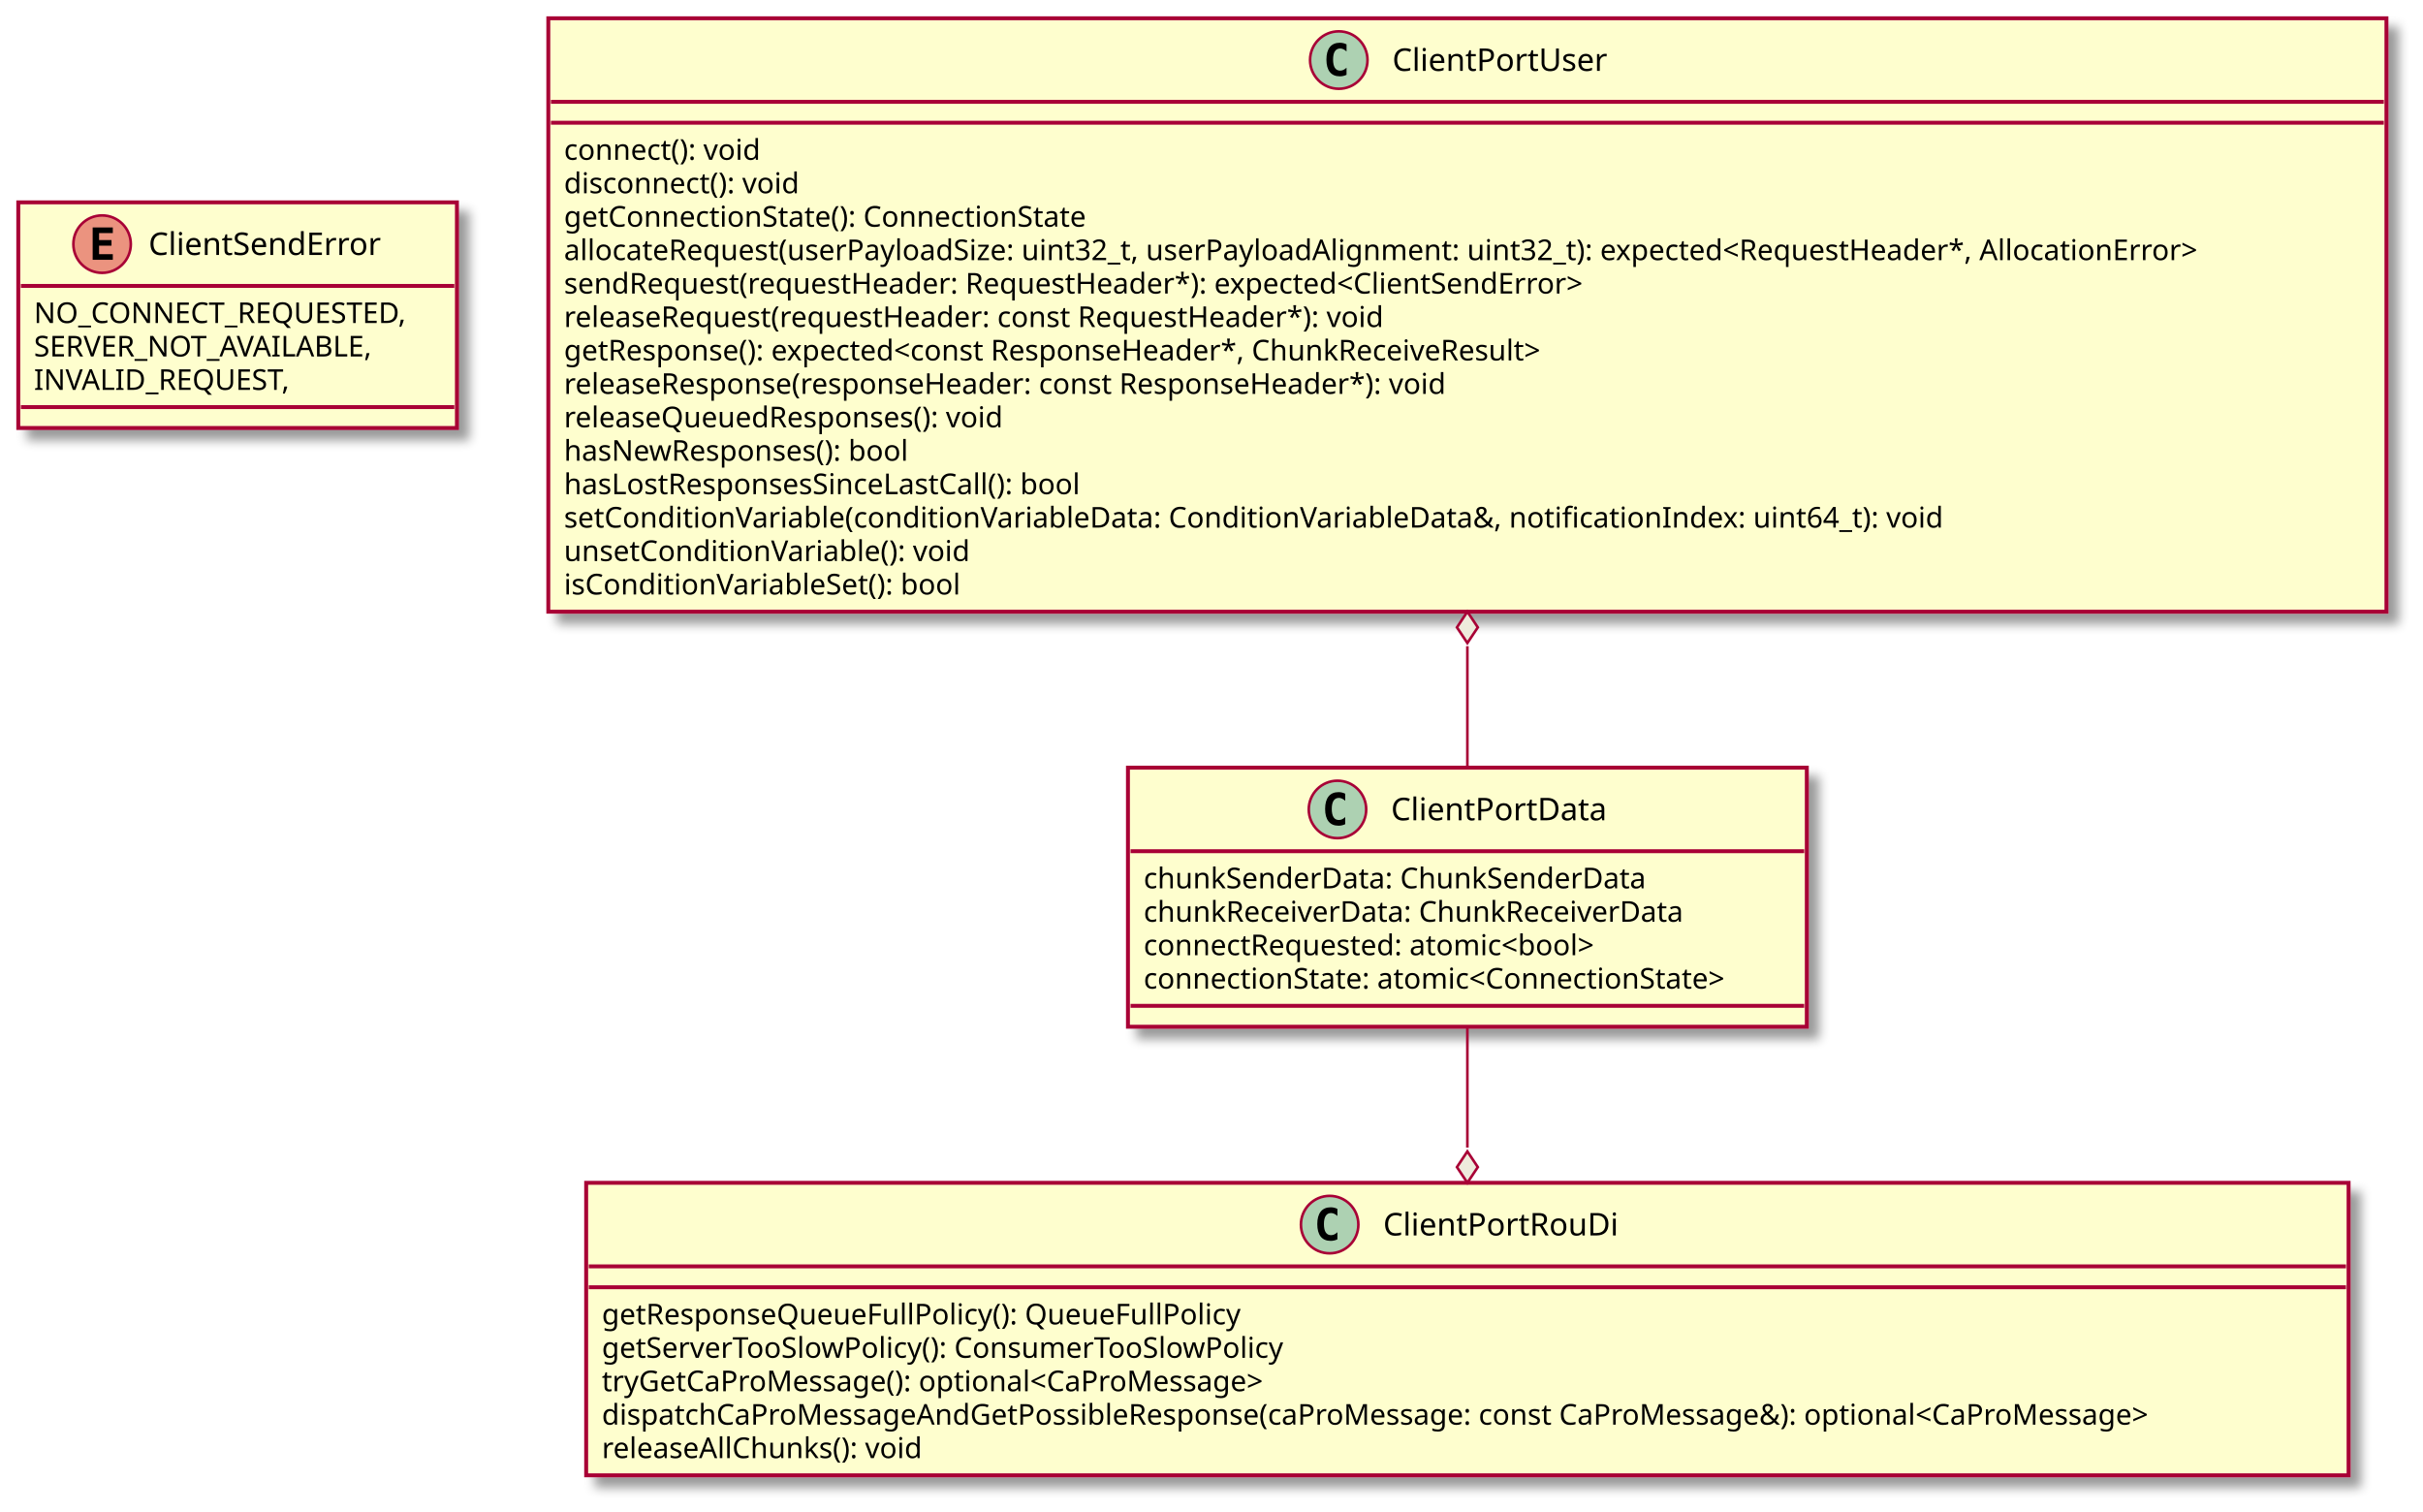
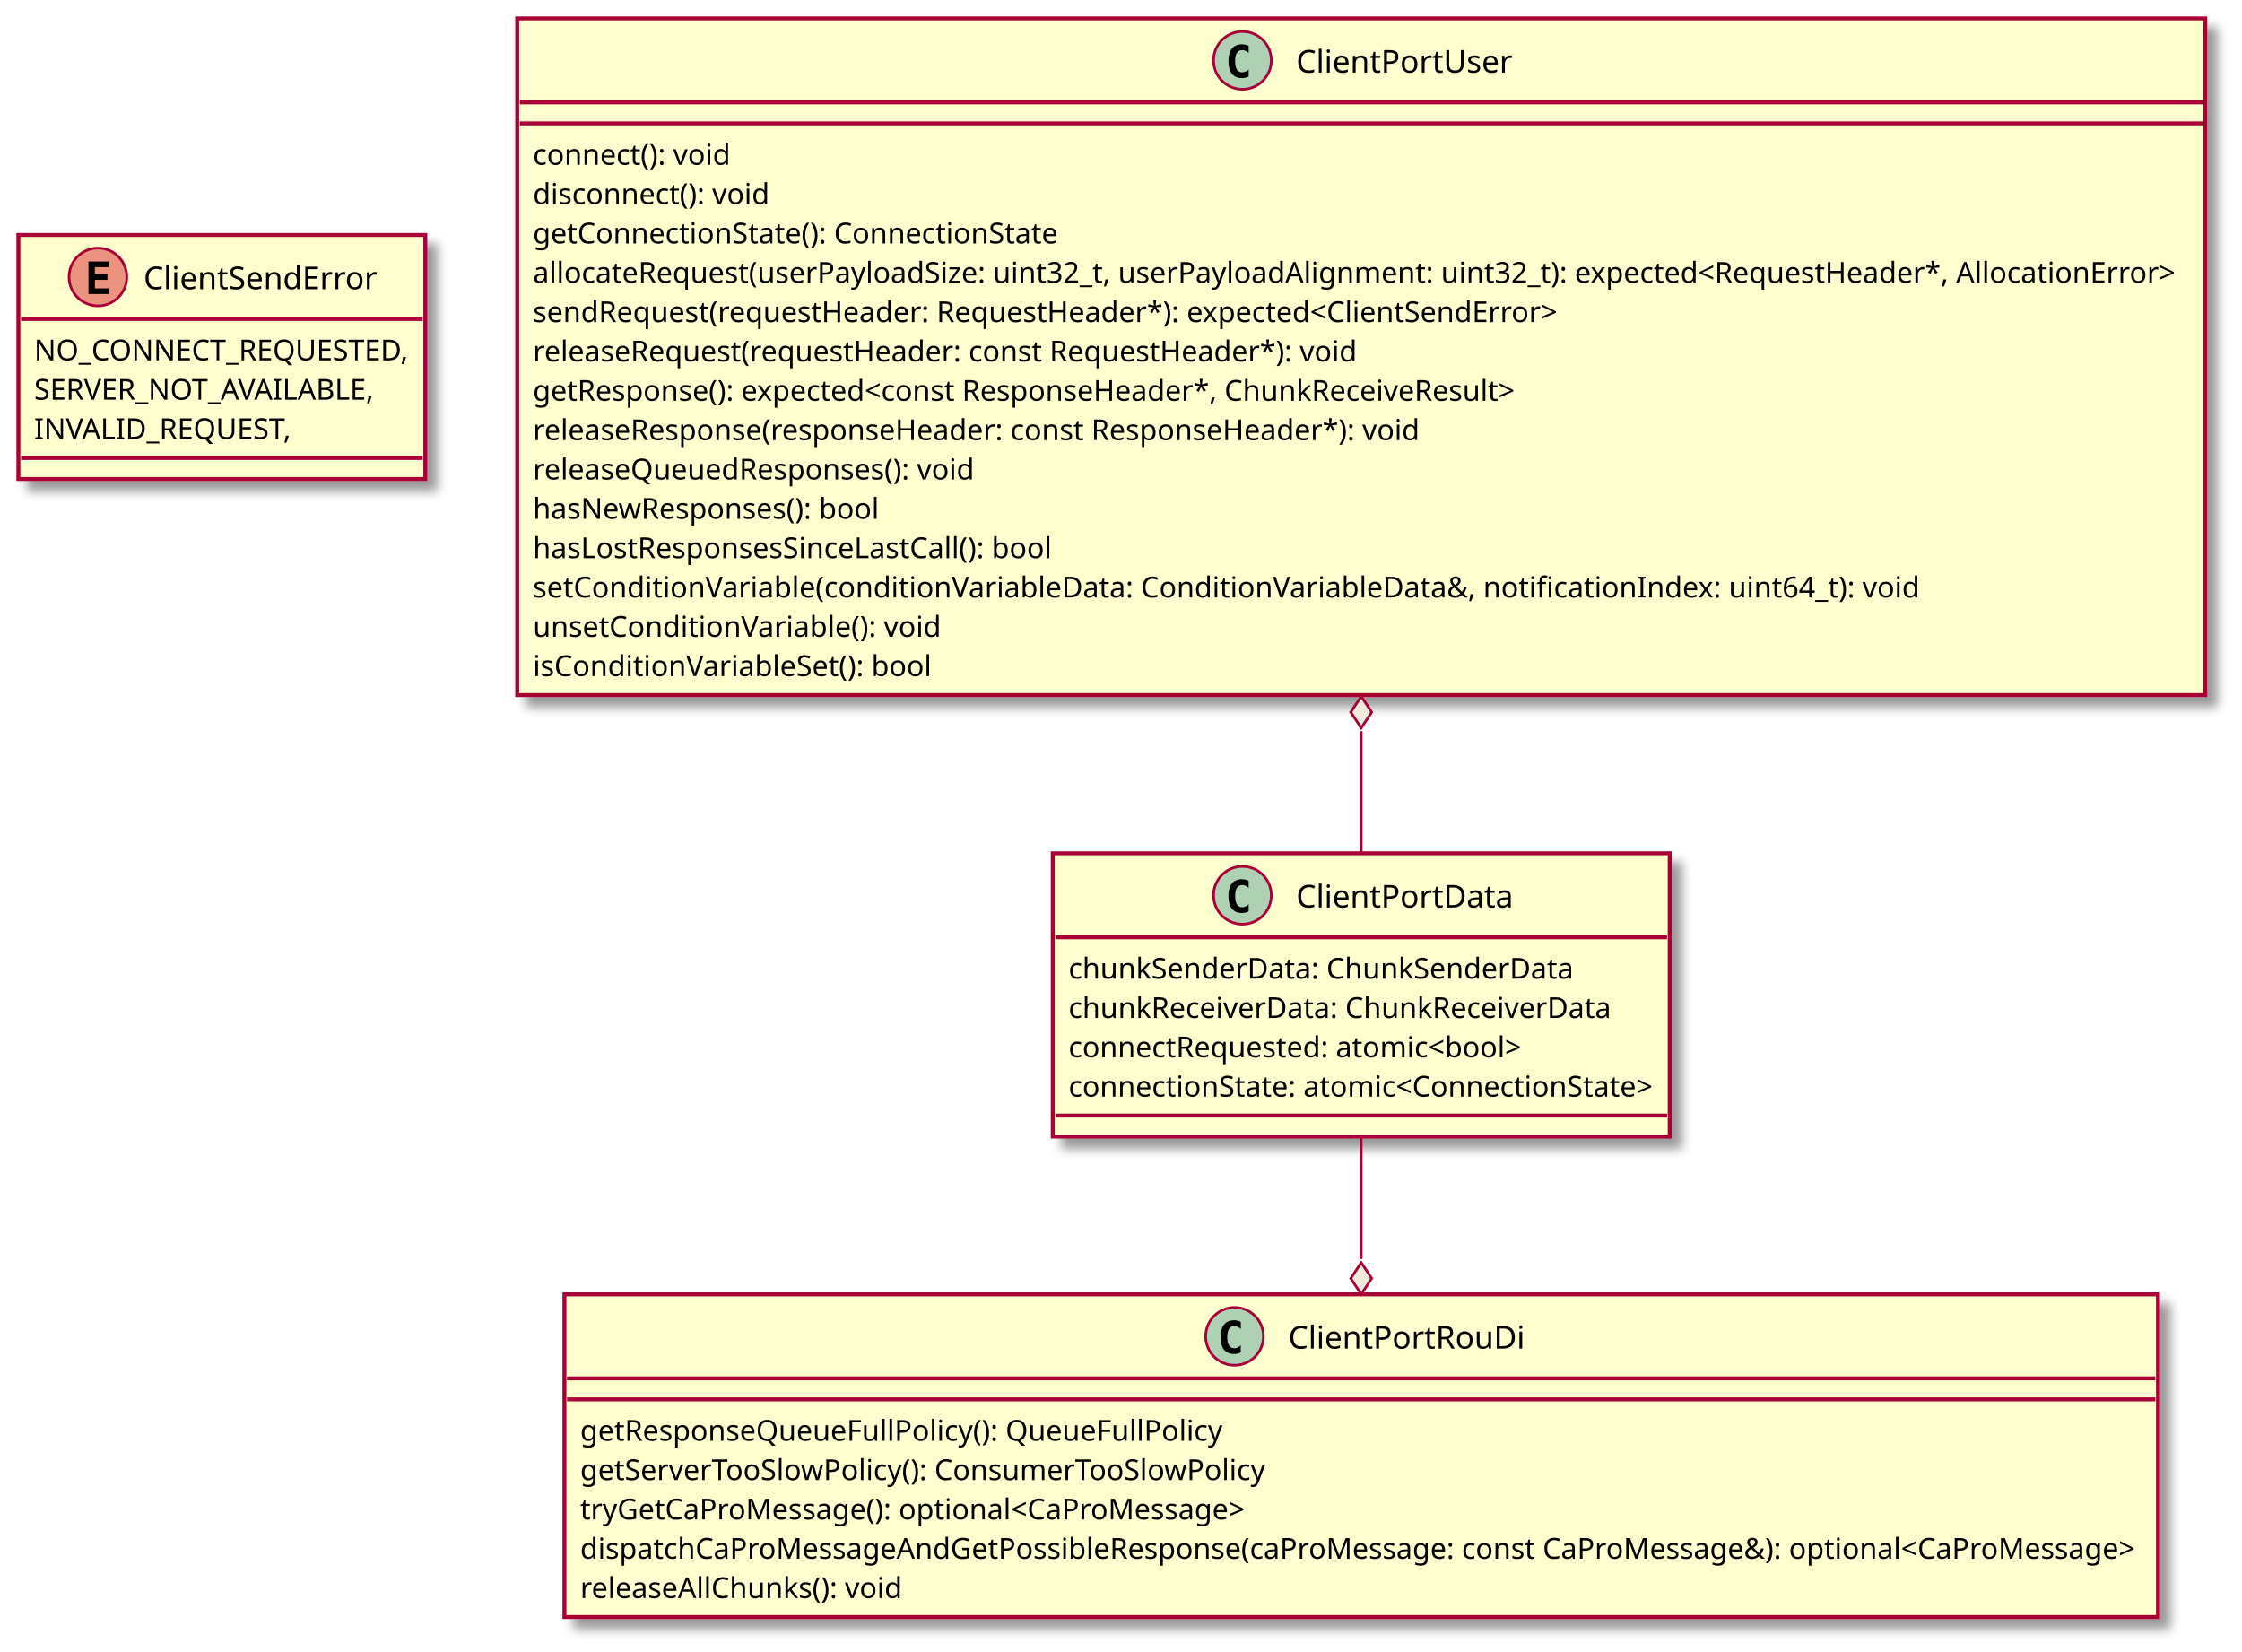
- <svg xmlns="http://www.w3.org/2000/svg" contentScriptType="application/ecmascript" contentStyleType="text/css" height="579px" preserveAspectRatio="none" style="width:928px;height:579px;background:#EEEBDC;" version="1.1" viewBox="0 0 928 579" width="928px" zoomAndPan="magnify">
+ <svg xmlns="http://www.w3.org/2000/svg" contentScriptType="application/ecmascript" contentStyleType="text/css" height="629px" preserveAspectRatio="none" style="width:854px;height:629px;background:#EEEBDC;" version="1.1" viewBox="0 0 854 629" width="854px" zoomAndPan="magnify">
  <defs>
    <filter height="300%" id="f1dxydwd98eslq" width="300%" x="-1" y="-1">
      <feGaussianBlur result="blurOut" stdDeviation="2.0" />
      <feColorMatrix in="blurOut" result="blurOut2" type="matrix" values="0 0 0 0 0 0 0 0 0 0 0 0 0 0 0 0 0 0 .4 0" />
      <feOffset dx="4.0" dy="4.0" in="blurOut2" result="blurOut3" />
      <feBlend in="SourceGraphic" in2="blurOut3" mode="normal" />
    </filter>
  </defs>
  <g>
-     <rect codeLine="2" fill="#FEFECE" filter="url(#f1dxydwd98eslq)" height="86.414" id="ClientSendError" style="stroke:#A80036;stroke-width:1.5;" width="168" x="7" y="77.5" />
-     <ellipse cx="39.1" cy="93.5" fill="#EB937F" rx="11" ry="11" style="stroke:#A80036;stroke-width:1.0;" />
-     <path d="M43.209,99.5 L35.491,99.5 L35.491,87.109 L43.209,87.109 L43.209,89.266 L37.944,89.266 L37.944,91.938 L42.709,91.938 L42.709,94.094 L37.944,94.094 L37.944,97.344 L43.209,97.344 L43.209,99.5 Z " fill="#000000" />
-     <text fill="#000000" font-family="sans-serif" font-size="12" lengthAdjust="spacing" textLength="98" x="56.9" y="97.654">ClientSendError</text>
-     <line style="stroke:#A80036;stroke-width:1.5;" x1="8" x2="174" y1="109.5" y2="109.5" />
-     <text fill="#000000" font-family="sans-serif" font-size="11" lengthAdjust="spacing" textLength="156" x="13" y="123.71">NO_CONNECT_REQUESTED,</text>
-     <text fill="#000000" font-family="sans-serif" font-size="11" lengthAdjust="spacing" textLength="141" x="13" y="136.515">SERVER_NOT_AVAILABLE,</text>
-     <text fill="#000000" font-family="sans-serif" font-size="11" lengthAdjust="spacing" textLength="105" x="13" y="149.32">INVALID_REQUEST,</text>
-     <line style="stroke:#A80036;stroke-width:1.5;" x1="8" x2="174" y1="155.914" y2="155.914" />
-     <rect codeLine="8" fill="#FEFECE" filter="url(#f1dxydwd98eslq)" height="99.219" id="ClientPortData" style="stroke:#A80036;stroke-width:1.5;" width="260" x="432" y="294" />
-     <ellipse cx="512.25" cy="310" fill="#ADD1B2" rx="11" ry="11" style="stroke:#A80036;stroke-width:1.0;" />
-     <path d="M515.219,315.641 Q514.641,315.938 514,316.078 Q513.359,316.234 512.656,316.234 Q510.156,316.234 508.828,314.594 Q507.516,312.938 507.516,309.812 Q507.516,306.688 508.828,305.031 Q510.156,303.375 512.656,303.375 Q513.359,303.375 514,303.531 Q514.656,303.688 515.219,303.984 L515.219,306.703 Q514.594,306.125 514,305.859 Q513.406,305.578 512.781,305.578 Q511.438,305.578 510.75,306.656 Q510.062,307.719 510.062,309.812 Q510.062,311.906 510.75,312.984 Q511.438,314.047 512.781,314.047 Q513.406,314.047 514,313.781 Q514.594,313.5 515.219,312.922 L515.219,315.641 Z " fill="#000000" />
-     <text fill="#000000" font-family="sans-serif" font-size="12" lengthAdjust="spacing" textLength="91" x="532.75" y="314.154">ClientPortData</text>
-     <line style="stroke:#A80036;stroke-width:1.5;" x1="433" x2="691" y1="326" y2="326" />
-     <text fill="#000000" font-family="sans-serif" font-size="11" lengthAdjust="spacing" textLength="210" x="438" y="340.21">chunkSenderData: ChunkSenderData</text>
-     <text fill="#000000" font-family="sans-serif" font-size="11" lengthAdjust="spacing" textLength="224" x="438" y="353.015">chunkReceiverData: ChunkReceiverData</text>
-     <text fill="#000000" font-family="sans-serif" font-size="11" lengthAdjust="spacing" textLength="192" x="438" y="365.82">connectRequested: atomic&lt;bool&gt;</text>
-     <text fill="#000000" font-family="sans-serif" font-size="11" lengthAdjust="spacing" textLength="248" x="438" y="378.625">connectionState: atomic&lt;ConnectionState&gt;</text>
-     <line style="stroke:#A80036;stroke-width:1.5;" x1="433" x2="691" y1="385.219" y2="385.219" />
-     <rect codeLine="15" fill="#FEFECE" filter="url(#f1dxydwd98eslq)" height="227.266" id="ClientPortUser" style="stroke:#A80036;stroke-width:1.5;" width="704" x="210" y="7" />
-     <ellipse cx="512.75" cy="23" fill="#ADD1B2" rx="11" ry="11" style="stroke:#A80036;stroke-width:1.0;" />
-     <path d="M515.719,28.641 Q515.141,28.938 514.5,29.078 Q513.859,29.234 513.156,29.234 Q510.656,29.234 509.328,27.594 Q508.016,25.938 508.016,22.812 Q508.016,19.688 509.328,18.031 Q510.656,16.375 513.156,16.375 Q513.859,16.375 514.5,16.531 Q515.156,16.688 515.719,16.984 L515.719,19.703 Q515.094,19.125 514.5,18.859 Q513.906,18.578 513.281,18.578 Q511.938,18.578 511.25,19.656 Q510.562,20.719 510.562,22.812 Q510.562,24.906 511.25,25.984 Q511.938,27.047 513.281,27.047 Q513.906,27.047 514.5,26.781 Q515.094,26.5 515.719,25.922 L515.719,28.641 Z " fill="#000000" />
-     <text fill="#000000" font-family="sans-serif" font-size="12" lengthAdjust="spacing" textLength="90" x="533.25" y="27.154">ClientPortUser</text>
-     <line style="stroke:#A80036;stroke-width:1.5;" x1="211" x2="913" y1="39" y2="39" />
-     <line style="stroke:#A80036;stroke-width:1.5;" x1="211" x2="913" y1="47" y2="47" />
-     <text fill="#000000" font-family="sans-serif" font-size="11" lengthAdjust="spacing" textLength="83" x="216" y="61.21">connect(): void</text>
-     <text fill="#000000" font-family="sans-serif" font-size="11" lengthAdjust="spacing" textLength="100" x="216" y="74.015">disconnect(): void</text>
-     <text fill="#000000" font-family="sans-serif" font-size="11" lengthAdjust="spacing" textLength="220" x="216" y="86.82">getConnectionState(): ConnectionState</text>
-     <text fill="#000000" font-family="sans-serif" font-size="11" lengthAdjust="spacing" textLength="692" x="216" y="99.624">allocateRequest(userPayloadSize: uint32_t, userPayloadAlignment: uint32_t): expected&lt;RequestHeader*, AllocationError&gt;</text>
-     <text fill="#000000" font-family="sans-serif" font-size="11" lengthAdjust="spacing" textLength="435" x="216" y="112.429">sendRequest(requestHeader: RequestHeader*): expected&lt;ClientSendError&gt;</text>
-     <text fill="#000000" font-family="sans-serif" font-size="11" lengthAdjust="spacing" textLength="349" x="216" y="125.234">releaseRequest(requestHeader: const RequestHeader*): void</text>
-     <text fill="#000000" font-family="sans-serif" font-size="11" lengthAdjust="spacing" textLength="418" x="216" y="138.039">getResponse(): expected&lt;const ResponseHeader*, ChunkReceiveResult&gt;</text>
-     <text fill="#000000" font-family="sans-serif" font-size="11" lengthAdjust="spacing" textLength="379" x="216" y="150.843">releaseResponse(responseHeader: const ResponseHeader*): void</text>
-     <text fill="#000000" font-family="sans-serif" font-size="11" lengthAdjust="spacing" textLength="189" x="216" y="163.648">releaseQueuedResponses(): void</text>
-     <text fill="#000000" font-family="sans-serif" font-size="11" lengthAdjust="spacing" textLength="148" x="216" y="176.453">hasNewResponses(): bool</text>
-     <text fill="#000000" font-family="sans-serif" font-size="11" lengthAdjust="spacing" textLength="224" x="216" y="189.257">hasLostResponsesSinceLastCall(): bool</text>
-     <text fill="#000000" font-family="sans-serif" font-size="11" lengthAdjust="spacing" textLength="575" x="216" y="202.062">setConditionVariable(conditionVariableData: ConditionVariableData&amp;, notificationIndex: uint64_t): void</text>
-     <text fill="#000000" font-family="sans-serif" font-size="11" lengthAdjust="spacing" textLength="170" x="216" y="214.867">unsetConditionVariable(): void</text>
-     <text fill="#000000" font-family="sans-serif" font-size="11" lengthAdjust="spacing" textLength="168" x="216" y="227.671">isConditionVariableSet(): bool</text>
-     <rect codeLine="32" fill="#FEFECE" filter="url(#f1dxydwd98eslq)" height="112.023" id="ClientPortRouDi" style="stroke:#A80036;stroke-width:1.5;" width="675" x="224.5" y="453" />
-     <ellipse cx="509.25" cy="469" fill="#ADD1B2" rx="11" ry="11" style="stroke:#A80036;stroke-width:1.0;" />
-     <path d="M512.219,474.641 Q511.641,474.938 511,475.078 Q510.359,475.234 509.656,475.234 Q507.156,475.234 505.828,473.594 Q504.516,471.938 504.516,468.812 Q504.516,465.688 505.828,464.031 Q507.156,462.375 509.656,462.375 Q510.359,462.375 511,462.531 Q511.656,462.688 512.219,462.984 L512.219,465.703 Q511.594,465.125 511,464.859 Q510.406,464.578 509.781,464.578 Q508.438,464.578 507.75,465.656 Q507.062,466.719 507.062,468.812 Q507.062,470.906 507.75,471.984 Q508.438,473.047 509.781,473.047 Q510.406,473.047 511,472.781 Q511.594,472.5 512.219,471.922 L512.219,474.641 Z " fill="#000000" />
-     <text fill="#000000" font-family="sans-serif" font-size="12" lengthAdjust="spacing" textLength="97" x="529.75" y="473.154">ClientPortRouDi</text>
-     <line style="stroke:#A80036;stroke-width:1.5;" x1="225.5" x2="898.5" y1="485" y2="485" />
-     <line style="stroke:#A80036;stroke-width:1.5;" x1="225.5" x2="898.5" y1="493" y2="493" />
-     <text fill="#000000" font-family="sans-serif" font-size="11" lengthAdjust="spacing" textLength="266" x="230.5" y="507.21">getResponseQueueFullPolicy(): QueueFullPolicy</text>
-     <text fill="#000000" font-family="sans-serif" font-size="11" lengthAdjust="spacing" textLength="291" x="230.5" y="520.015">getServerTooSlowPolicy(): ConsumerTooSlowPolicy</text>
-     <text fill="#000000" font-family="sans-serif" font-size="11" lengthAdjust="spacing" textLength="284" x="230.5" y="532.82">tryGetCaProMessage(): optional&lt;CaProMessage&gt;</text>
-     <text fill="#000000" font-family="sans-serif" font-size="11" lengthAdjust="spacing" textLength="663" x="230.5" y="545.625">dispatchCaProMessageAndGetPossibleResponse(caProMessage: const CaProMessage&amp;): optional&lt;CaProMessage&gt;</text>
-     <text fill="#000000" font-family="sans-serif" font-size="11" lengthAdjust="spacing" textLength="137" x="230.5" y="558.429">releaseAllChunks(): void</text>
-     <path codeLine="40" d="M562,247.49 C562,263.89 562,279.82 562,293.81 " fill="none" id="ClientPortUser-backto-ClientPortData" style="stroke:#A80036;stroke-width:1.0;" />
-     <polygon fill="#EEEBDC" points="562,234.27,558,240.27,562,246.27,566,240.27,562,234.27" style="stroke:#A80036;stroke-width:1.0;" />
-     <path codeLine="41" d="M562,393.11 C562,407.67 562,423.92 562,439.51 " fill="none" id="ClientPortData-to-ClientPortRouDi" style="stroke:#A80036;stroke-width:1.0;" />
-     <polygon fill="#EEEBDC" points="562,452.98,566,446.98,562,440.98,558,446.98,562,452.98" style="stroke:#A80036;stroke-width:1.0;" />
+     <rect codeLine="2" fill="#FEFECE" filter="url(#f1dxydwd98eslq)" height="92.946" id="ClientSendError" style="stroke:#A80036;stroke-width:1.5;" width="155" x="7" y="89.5" />
+     <ellipse cx="37.3" cy="105.5" fill="#EB937F" rx="11" ry="11" style="stroke:#A80036;stroke-width:1.0;" />
+     <path d="M33.691,99.609 L41.409,99.609 L41.409,101.766 L36.144,101.766 L36.144,104.438 L40.909,104.438 L40.909,106.594 L36.144,106.594 L36.144,109.844 L41.409,109.844 L41.409,112 L33.691,112 L33.691,99.609 Z " fill="#000000" />
+     <text fill="#000000" font-family="sans-serif" font-size="12" lengthAdjust="spacing" textLength="89" x="54.7" y="110.156">ClientSendError</text>
+     <line style="stroke:#A80036;stroke-width:1.5;" x1="8" x2="161" y1="121.5" y2="121.5" />
+     <text fill="#000000" font-family="sans-serif" font-size="11" lengthAdjust="spacing" textLength="143" x="13" y="137.259">NO_CONNECT_REQUESTED,</text>
+     <text fill="#000000" font-family="sans-serif" font-size="11" lengthAdjust="spacing" textLength="132" x="13" y="152.241">SERVER_NOT_AVAILABLE,</text>
+     <text fill="#000000" font-family="sans-serif" font-size="11" lengthAdjust="spacing" textLength="100" x="13" y="167.223">INVALID_REQUEST,</text>
+     <line style="stroke:#A80036;stroke-width:1.5;" x1="8" x2="161" y1="174.446" y2="174.446" />
+     <rect codeLine="8" fill="#FEFECE" filter="url(#f1dxydwd98eslq)" height="107.928" id="ClientPortData" style="stroke:#A80036;stroke-width:1.5;" width="235" x="401" y="325" />
+     <ellipse cx="473.25" cy="341" fill="#ADD1B2" rx="11" ry="11" style="stroke:#A80036;stroke-width:1.0;" />
+     <path d="M473.047,347.734 Q470.562,347.734 469.234,346.094 Q467.922,344.422 467.922,341.312 Q467.922,338.188 469.234,336.531 Q470.562,334.875 473.047,334.875 Q473.766,334.875 474.422,335.031 Q475.062,335.188 475.625,335.484 L475.625,338.203 Q475.266,337.859 474.969,337.672 Q474.672,337.469 474.406,337.344 Q474.094,337.203 473.781,337.141 Q473.484,337.078 473.172,337.078 Q471.844,337.078 471.156,338.141 Q470.469,339.234 470.469,341.312 Q470.469,343.406 471.156,344.469 Q471.844,345.547 473.172,345.547 Q473.812,345.547 474.406,345.266 Q474.703,345.141 474.984,344.953 Q475.281,344.75 475.625,344.422 L475.625,347.141 Q475.047,347.438 474.406,347.594 Q473.781,347.734 473.047,347.734 Z " fill="#000000" />
+     <text fill="#000000" font-family="sans-serif" font-size="12" lengthAdjust="spacing" textLength="82" x="493.75" y="345.656">ClientPortData</text>
+     <line style="stroke:#A80036;stroke-width:1.5;" x1="402" x2="635" y1="357" y2="357" />
+     <text fill="#000000" font-family="sans-serif" font-size="11" lengthAdjust="spacing" textLength="194" x="407" y="372.759">chunkSenderData: ChunkSenderData</text>
+     <text fill="#000000" font-family="sans-serif" font-size="11" lengthAdjust="spacing" textLength="208" x="407" y="387.741">chunkReceiverData: ChunkReceiverData</text>
+     <text fill="#000000" font-family="sans-serif" font-size="11" lengthAdjust="spacing" textLength="173" x="407" y="402.723">connectRequested: atomic&lt;bool&gt;</text>
+     <text fill="#000000" font-family="sans-serif" font-size="11" lengthAdjust="spacing" textLength="223" x="407" y="417.705">connectionState: atomic&lt;ConnectionState&gt;</text>
+     <line style="stroke:#A80036;stroke-width:1.5;" x1="402" x2="635" y1="424.928" y2="424.928" />
+     <rect codeLine="15" fill="#FEFECE" filter="url(#f1dxydwd98eslq)" height="257.746" id="ClientPortUser" style="stroke:#A80036;stroke-width:1.5;" width="643" x="197" y="7" />
+     <ellipse cx="473.25" cy="23" fill="#ADD1B2" rx="11" ry="11" style="stroke:#A80036;stroke-width:1.0;" />
+     <path d="M473.047,29.734 Q470.562,29.734 469.234,28.094 Q467.922,26.422 467.922,23.312 Q467.922,20.188 469.234,18.531 Q470.562,16.875 473.047,16.875 Q473.766,16.875 474.422,17.031 Q475.062,17.188 475.625,17.484 L475.625,20.203 Q475.266,19.859 474.969,19.672 Q474.672,19.469 474.406,19.344 Q474.094,19.203 473.781,19.141 Q473.484,19.078 473.172,19.078 Q471.844,19.078 471.156,20.141 Q470.469,21.234 470.469,23.312 Q470.469,25.406 471.156,26.469 Q471.844,27.547 473.172,27.547 Q473.812,27.547 474.406,27.266 Q474.703,27.141 474.984,26.953 Q475.281,26.75 475.625,26.422 L475.625,29.141 Q475.047,29.438 474.406,29.594 Q473.781,29.734 473.047,29.734 Z " fill="#000000" />
+     <text fill="#000000" font-family="sans-serif" font-size="12" lengthAdjust="spacing" textLength="82" x="493.75" y="27.656">ClientPortUser</text>
+     <line style="stroke:#A80036;stroke-width:1.5;" x1="198" x2="839" y1="39" y2="39" />
+     <line style="stroke:#A80036;stroke-width:1.5;" x1="198" x2="839" y1="47" y2="47" />
+     <text fill="#000000" font-family="sans-serif" font-size="11" lengthAdjust="spacing" textLength="76" x="203" y="62.759">connect(): void</text>
+     <text fill="#000000" font-family="sans-serif" font-size="11" lengthAdjust="spacing" textLength="91" x="203" y="77.741">disconnect(): void</text>
+     <text fill="#000000" font-family="sans-serif" font-size="11" lengthAdjust="spacing" textLength="201" x="203" y="92.723">getConnectionState(): ConnectionState</text>
+     <text fill="#000000" font-family="sans-serif" font-size="11" lengthAdjust="spacing" textLength="631" x="203" y="107.705">allocateRequest(userPayloadSize: uint32_t, userPayloadAlignment: uint32_t): expected&lt;RequestHeader*, AllocationError&gt;</text>
+     <text fill="#000000" font-family="sans-serif" font-size="11" lengthAdjust="spacing" textLength="392" x="203" y="122.686">sendRequest(requestHeader: RequestHeader*): expected&lt;ClientSendError&gt;</text>
+     <text fill="#000000" font-family="sans-serif" font-size="11" lengthAdjust="spacing" textLength="315" x="203" y="137.668">releaseRequest(requestHeader: const RequestHeader*): void</text>
+     <text fill="#000000" font-family="sans-serif" font-size="11" lengthAdjust="spacing" textLength="374" x="203" y="152.65">getResponse(): expected&lt;const ResponseHeader*, ChunkReceiveResult&gt;</text>
+     <text fill="#000000" font-family="sans-serif" font-size="11" lengthAdjust="spacing" textLength="339" x="203" y="167.632">releaseResponse(responseHeader: const ResponseHeader*): void</text>
+     <text fill="#000000" font-family="sans-serif" font-size="11" lengthAdjust="spacing" textLength="169" x="203" y="182.614">releaseQueuedResponses(): void</text>
+     <text fill="#000000" font-family="sans-serif" font-size="11" lengthAdjust="spacing" textLength="132" x="203" y="197.596">hasNewResponses(): bool</text>
+     <text fill="#000000" font-family="sans-serif" font-size="11" lengthAdjust="spacing" textLength="198" x="203" y="212.578">hasLostResponsesSinceLastCall(): bool</text>
+     <text fill="#000000" font-family="sans-serif" font-size="11" lengthAdjust="spacing" textLength="539" x="203" y="227.56">setConditionVariable(conditionVariableData: ConditionVariableData&amp;, notificationIndex: uint64_t): void</text>
+     <text fill="#000000" font-family="sans-serif" font-size="11" lengthAdjust="spacing" textLength="159" x="203" y="242.542">unsetConditionVariable(): void</text>
+     <text fill="#000000" font-family="sans-serif" font-size="11" lengthAdjust="spacing" textLength="155" x="203" y="257.524">isConditionVariableSet(): bool</text>
+     <rect codeLine="32" fill="#FEFECE" filter="url(#f1dxydwd98eslq)" height="122.909" id="ClientPortRouDi" style="stroke:#A80036;stroke-width:1.5;" width="607" x="215" y="493" />
+     <ellipse cx="470.25" cy="509" fill="#ADD1B2" rx="11" ry="11" style="stroke:#A80036;stroke-width:1.0;" />
+     <path d="M470.047,515.734 Q467.562,515.734 466.234,514.094 Q464.922,512.422 464.922,509.312 Q464.922,506.188 466.234,504.531 Q467.562,502.875 470.047,502.875 Q470.766,502.875 471.422,503.031 Q472.062,503.188 472.625,503.484 L472.625,506.203 Q472.266,505.859 471.969,505.672 Q471.672,505.469 471.406,505.344 Q471.094,505.203 470.781,505.141 Q470.484,505.078 470.172,505.078 Q468.844,505.078 468.156,506.141 Q467.469,507.234 467.469,509.312 Q467.469,511.406 468.156,512.469 Q468.844,513.547 470.172,513.547 Q470.812,513.547 471.406,513.266 Q471.703,513.141 471.984,512.953 Q472.281,512.75 472.625,512.422 L472.625,515.141 Q472.047,515.438 471.406,515.594 Q470.781,515.734 470.047,515.734 Z " fill="#000000" />
+     <text fill="#000000" font-family="sans-serif" font-size="12" lengthAdjust="spacing" textLength="88" x="490.75" y="513.656">ClientPortRouDi</text>
+     <line style="stroke:#A80036;stroke-width:1.5;" x1="216" x2="821" y1="525" y2="525" />
+     <line style="stroke:#A80036;stroke-width:1.5;" x1="216" x2="821" y1="533" y2="533" />
+     <text fill="#000000" font-family="sans-serif" font-size="11" lengthAdjust="spacing" textLength="249" x="221" y="548.759">getResponseQueueFullPolicy(): QueueFullPolicy</text>
+     <text fill="#000000" font-family="sans-serif" font-size="11" lengthAdjust="spacing" textLength="269" x="221" y="563.741">getServerTooSlowPolicy(): ConsumerTooSlowPolicy</text>
+     <text fill="#000000" font-family="sans-serif" font-size="11" lengthAdjust="spacing" textLength="255" x="221" y="578.723">tryGetCaProMessage(): optional&lt;CaProMessage&gt;</text>
+     <text fill="#000000" font-family="sans-serif" font-size="11" lengthAdjust="spacing" textLength="595" x="221" y="593.705">dispatchCaProMessageAndGetPossibleResponse(caProMessage: const CaProMessage&amp;): optional&lt;CaProMessage&gt;</text>
+     <text fill="#000000" font-family="sans-serif" font-size="11" lengthAdjust="spacing" textLength="124" x="221" y="608.687">releaseAllChunks(): void</text>
+     <path codeLine="40" d="M518.5,278.5 C518.5,294.89 518.5,310.75 518.5,324.8 " fill="none" id="ClientPortUser-backto-ClientPortData" style="stroke:#A80036;stroke-width:1.0;" />
+     <polygon fill="#EEEBDC" points="518.5,265.26,514.5,271.26,518.5,277.26,522.5,271.26,518.5,265.26" style="stroke:#A80036;stroke-width:1.0;" />
+     <path codeLine="41" d="M518.5,433.47 C518.5,448.03 518.5,464.05 518.5,479.53 " fill="none" id="ClientPortData-to-ClientPortRouDi" style="stroke:#A80036;stroke-width:1.0;" />
+     <polygon fill="#EEEBDC" points="518.5,492.93,522.5,486.93,518.5,480.93,514.5,486.93,518.5,492.93" style="stroke:#A80036;stroke-width:1.0;" />
  </g>
</svg>
